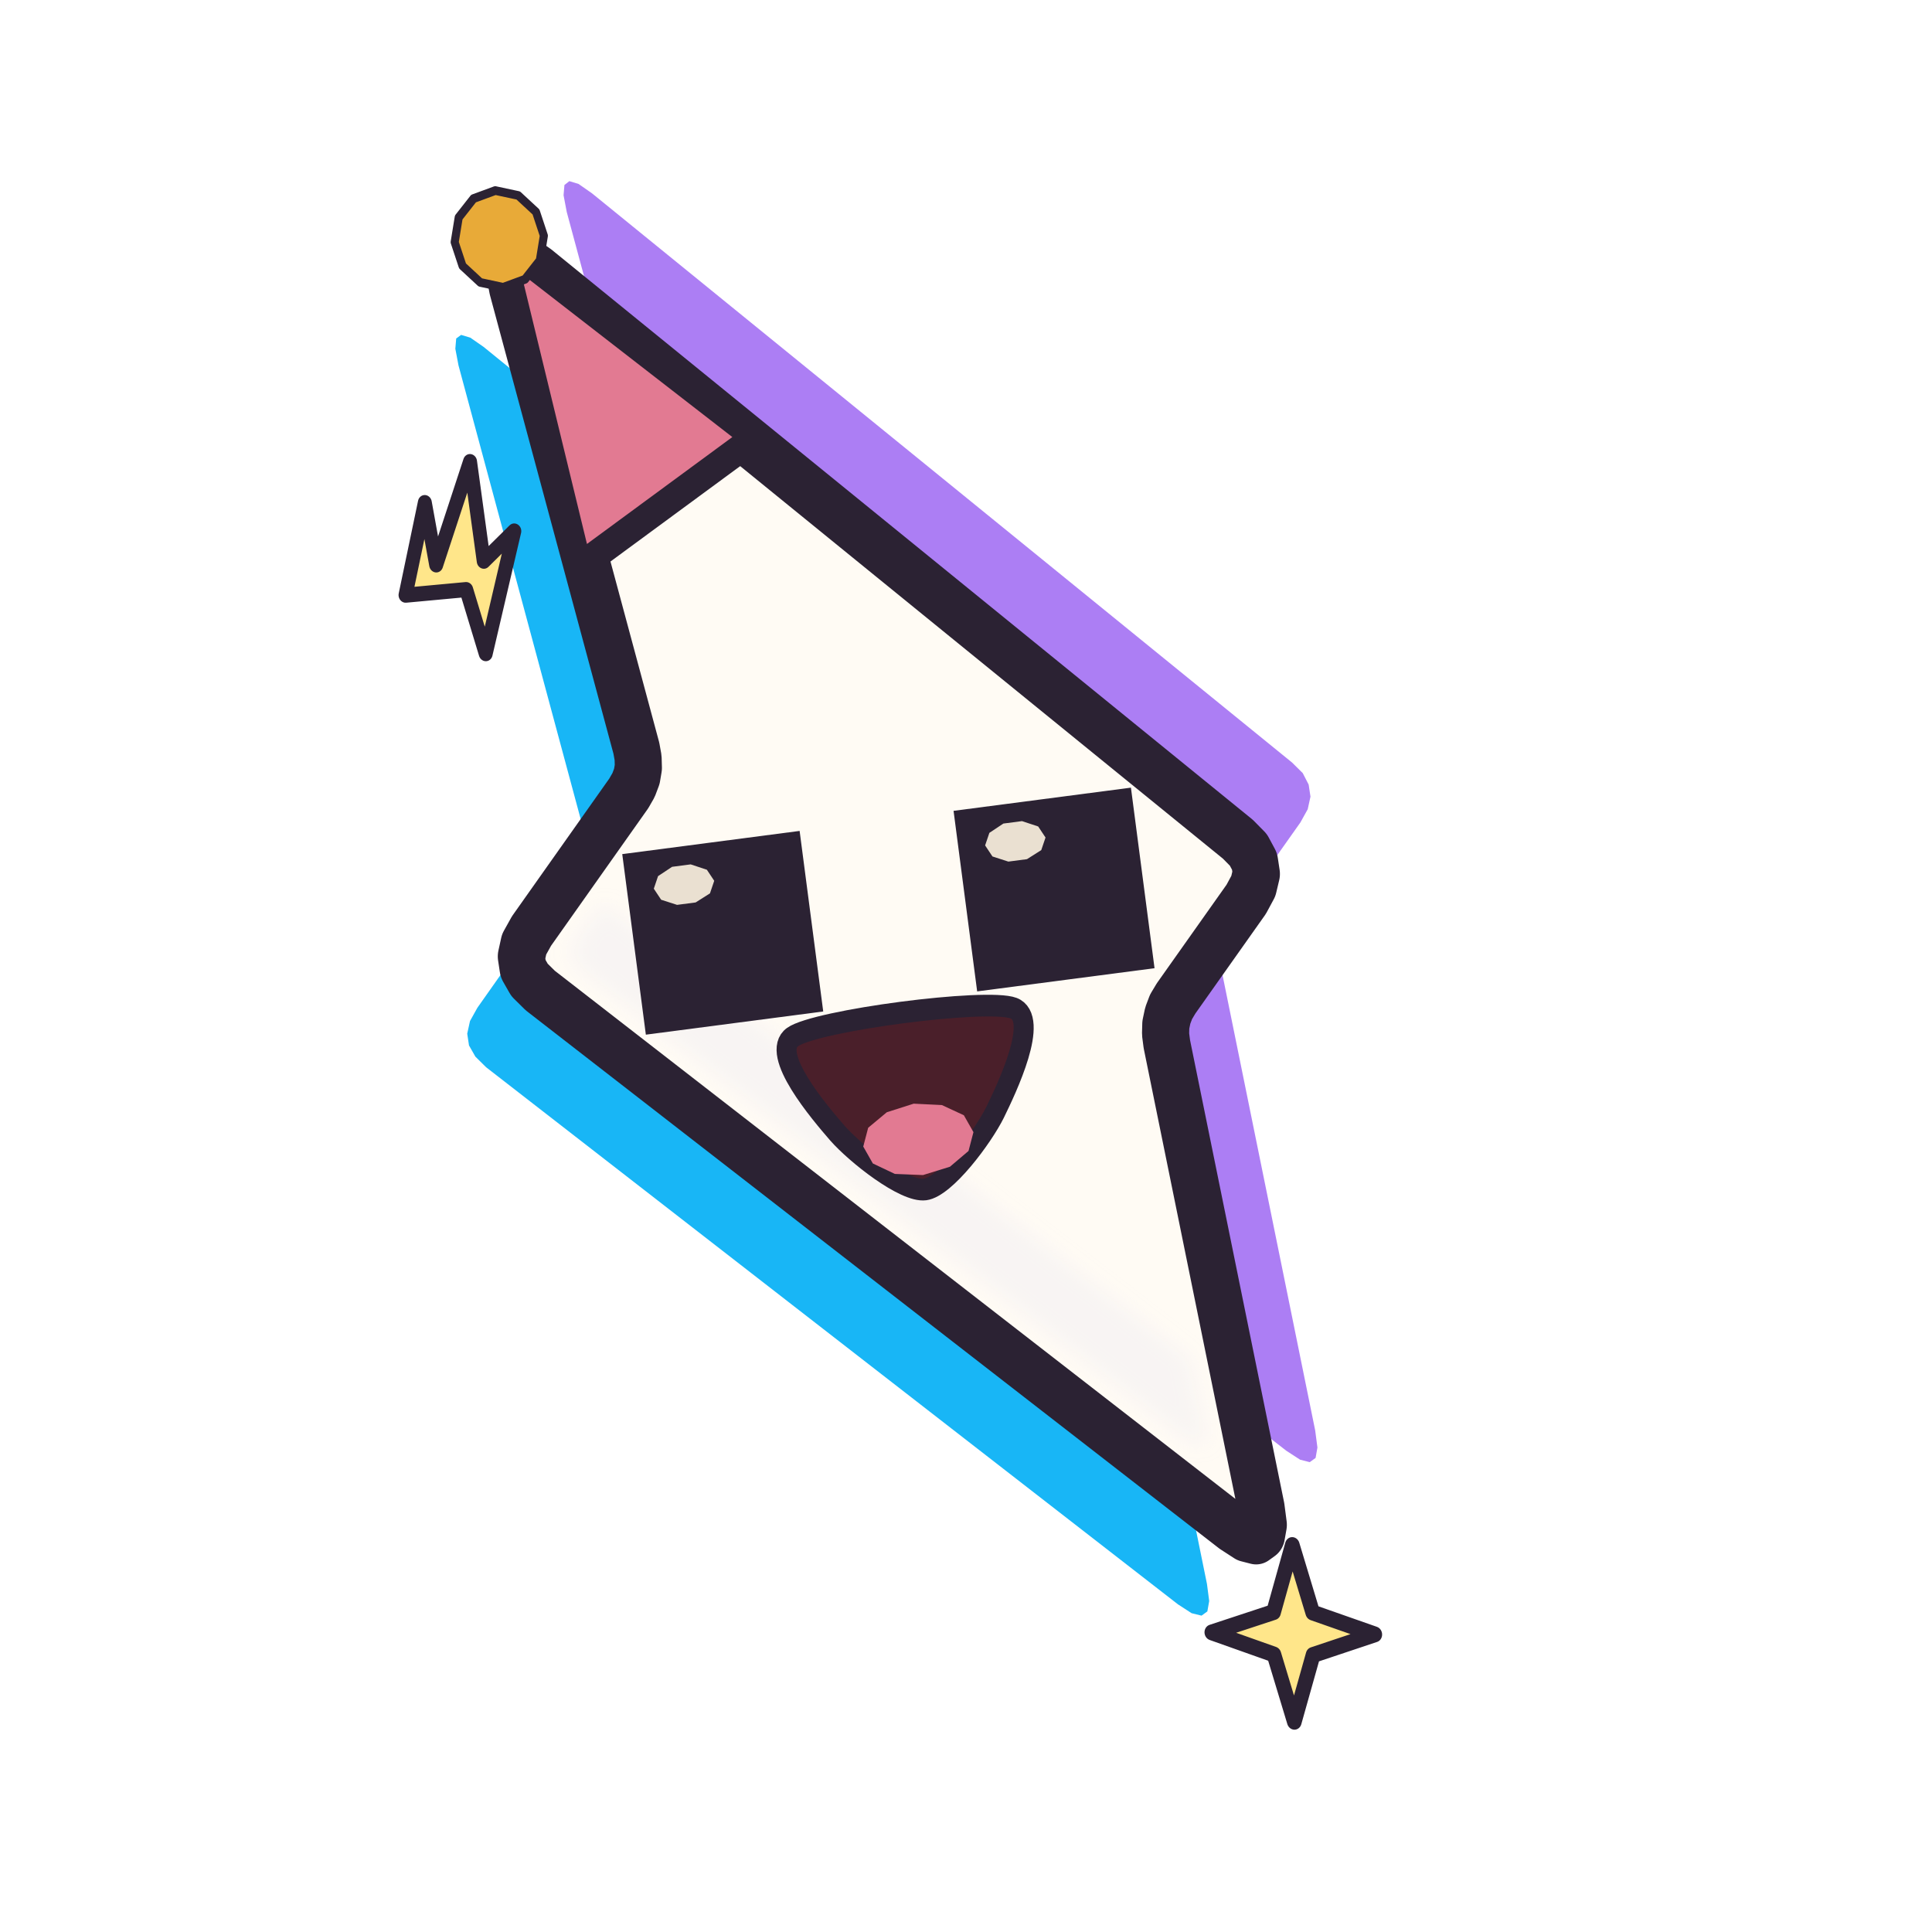
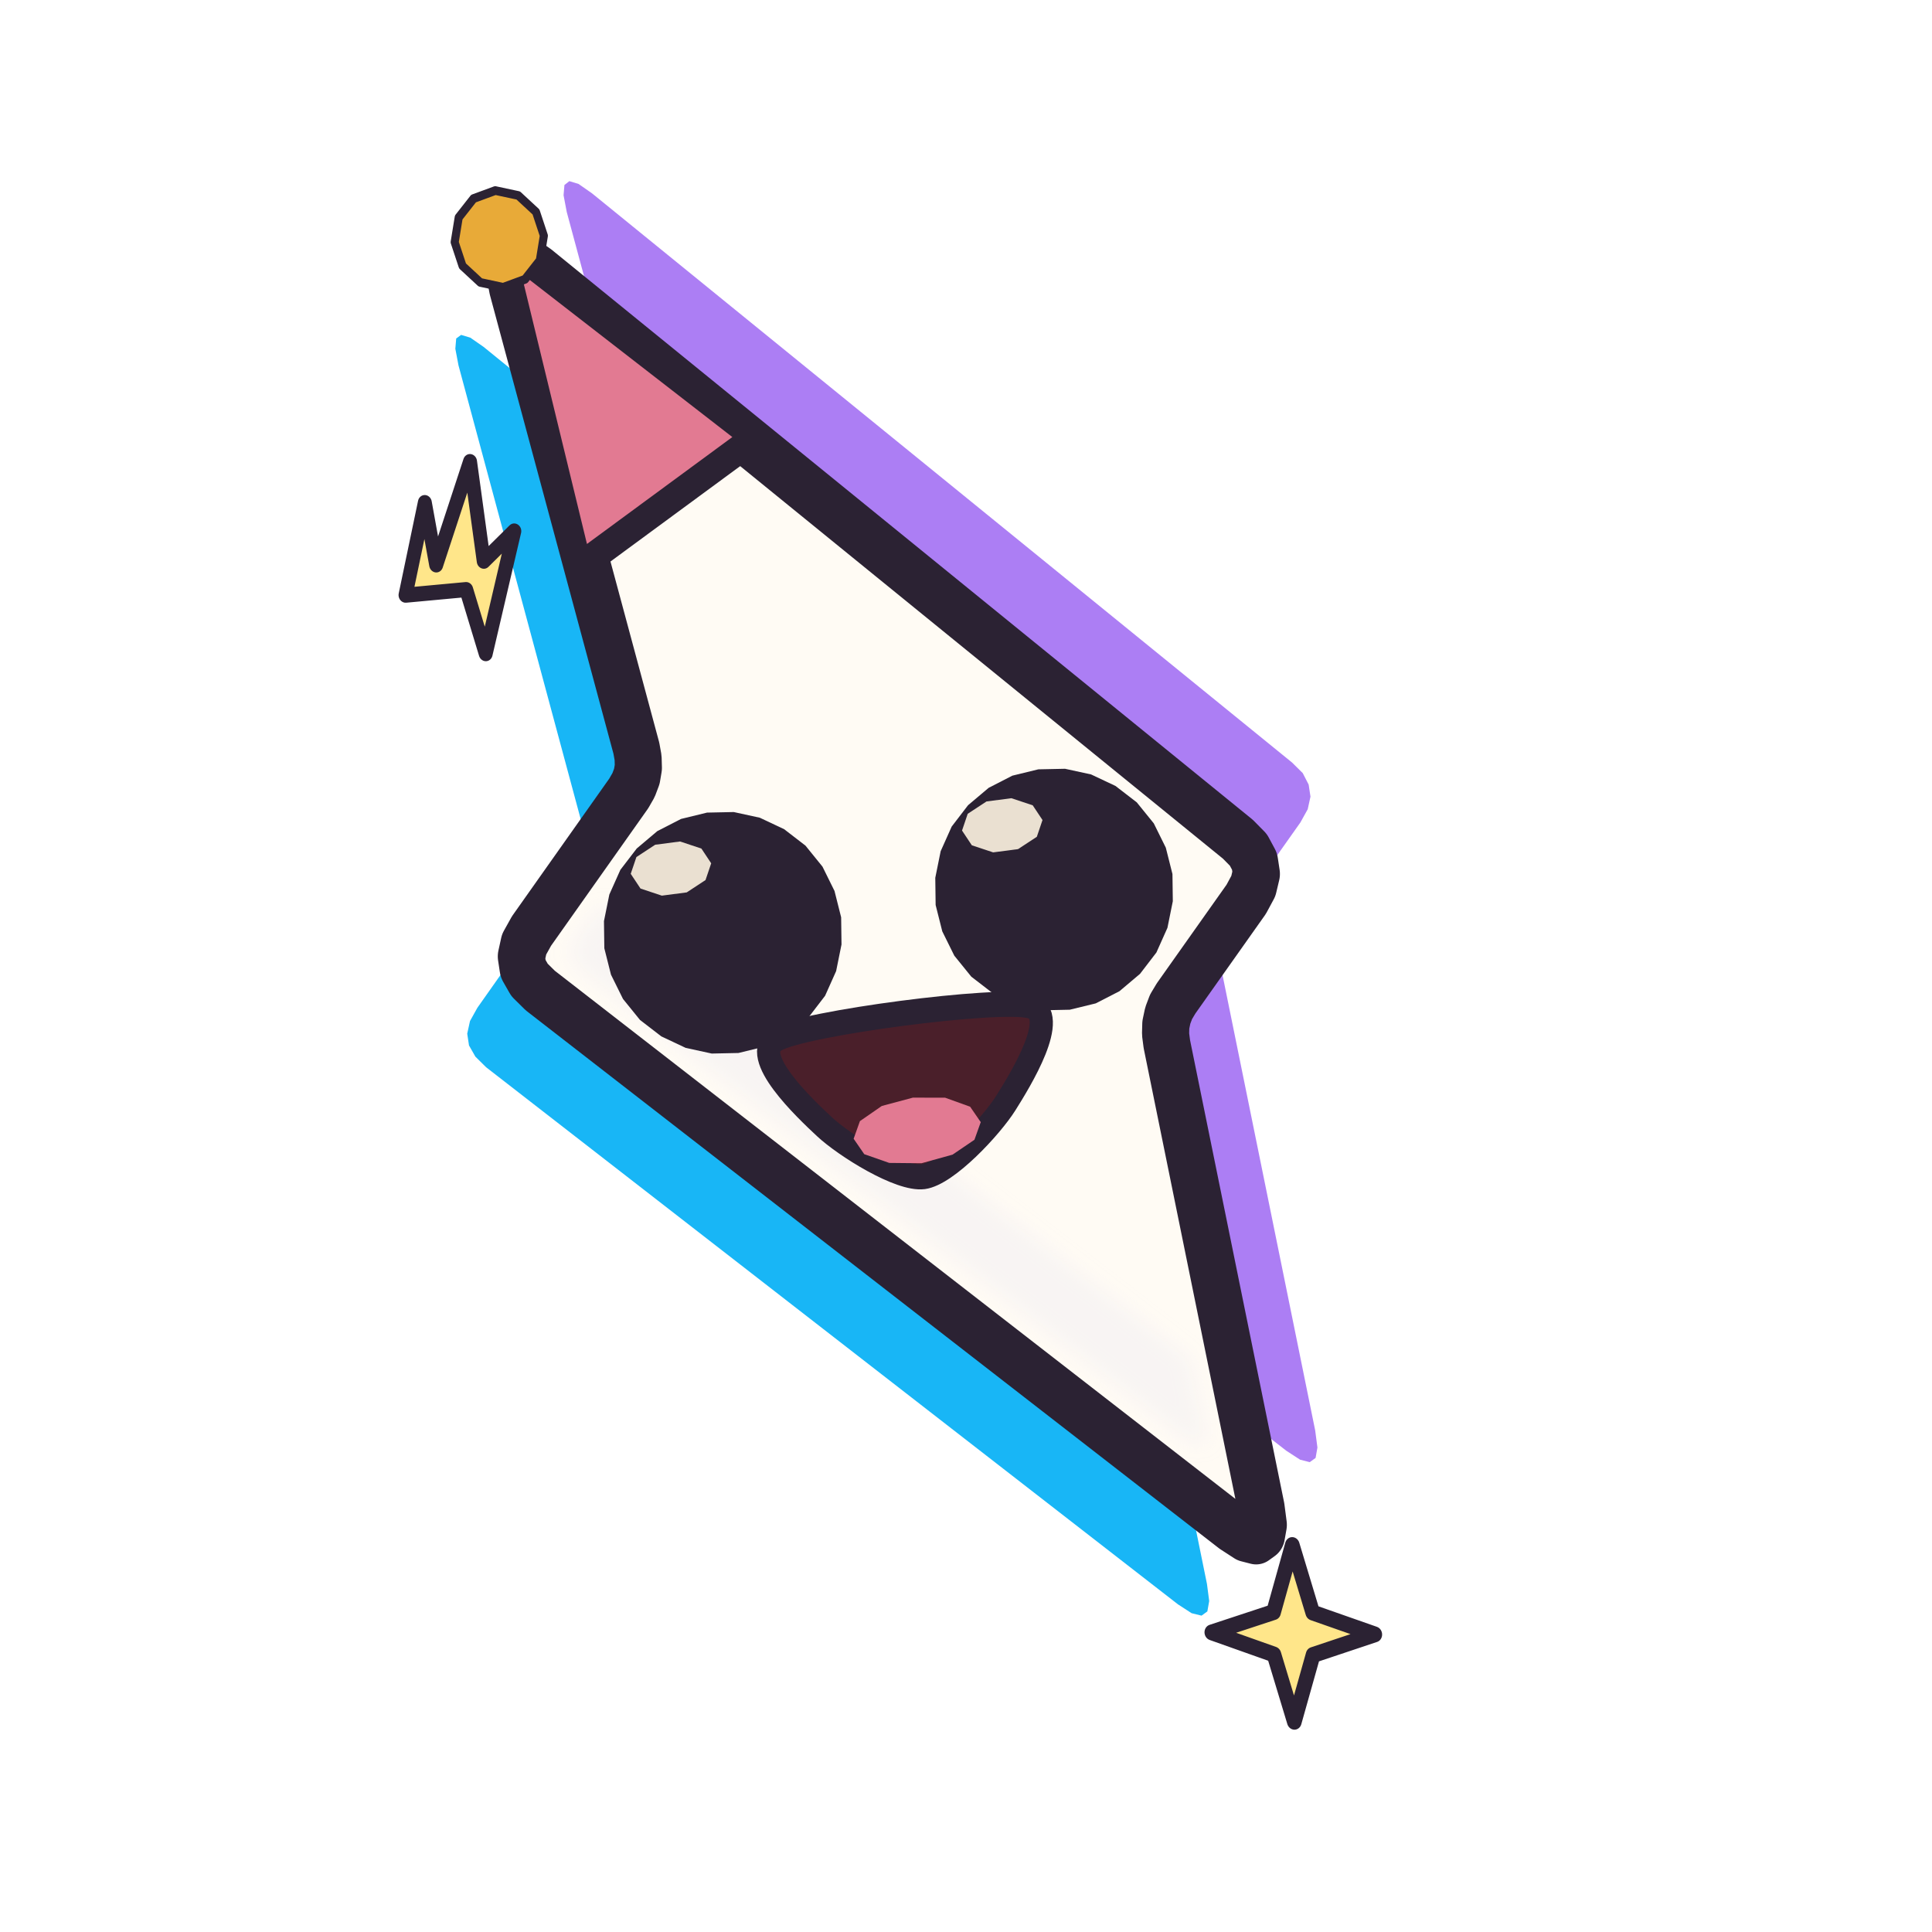
<svg xmlns="http://www.w3.org/2000/svg" viewBox="0 0 768 768" width="128" height="128">
  <defs>
    <filter id="dance-soft" x="-20%" y="-20%" width="140%" height="140%">
      <feGaussianBlur stdDeviation="4" />
    </filter>
    <path id="dance-0" d="M-1.4 -221.9 2.3 -226.5 4.2 -231.1 4.1 -235.7 2.2 -240.3 -1.5 -244.8 -256.1 -492.3 -261 -496.4 -264.6 -497.9 -266.8 -496.8 -267.7 -493 -267.3 -486.6 -241.4 -308.4 -241.2 -304.6 -241.6 -301.1 -242.8 -297.8 -244.5 -294.7 -247 -291.8 -293.8 -245 -297.5 -240.4 -299.3 -235.8 -299.2 -231.3 -297.2 -226.8 -293.4 -222.3 -40.5 12.8 -35.4 16.8 -31.5 18.2 -28.9 16.9 -27.6 13.1 -27.6 6.6 -41.3 -171.5 -41.3 -175.2 -40.7 -178.8 -39.4 -182.1 -37.6 -185.3 -35.1 -188.1Z" fill="#18B6F6" />
    <path id="dance-1" d="M50.9 -274.1 54.6 -278.7 56.4 -283.3 56.3 -287.9 54.5 -292.5 50.7 -297 -203.8 -544.5 -208.8 -548.7 -212.4 -550.2 -214.6 -549 -215.5 -545.2 -215.1 -538.8 -189.2 -360.6 -189 -356.9 -189.4 -353.3 -190.5 -350 -192.3 -346.9 -194.7 -344 -241.6 -297.2 -245.3 -292.6 -247.1 -288 -247 -283.5 -245 -279 -241.2 -274.6 11.8 -39.4 16.9 -35.4 20.7 -34 23.3 -35.3 24.6 -39.1 24.6 -45.6 10.9 -223.7 10.9 -227.5 11.6 -231 12.8 -234.4 14.6 -237.5 17.1 -240.4Z" fill="#AC7EF4" />
    <path id="dance-2" d="M24.8 -248 28.4 -252.6 30.3 -257.2 30.2 -261.8 28.3 -266.4 24.6 -270.9 -229.9 -518.4 -234.9 -522.6 -238.5 -524 -240.7 -522.9 -241.6 -519.1 -241.2 -512.7 -215.3 -334.5 -215.1 -330.8 -215.5 -327.2 -216.6 -323.9 -218.4 -320.8 -220.8 -317.9 -267.7 -271.1 -271.4 -266.5 -273.2 -261.9 -273.1 -257.4 -271.1 -252.9 -267.3 -248.4 -14.3 -13.3 -9.2 -9.3 -5.4 -7.9 -2.8 -9.2 -1.5 -13 -1.5 -19.5 -15.2 -197.6 -15.2 -201.4 -14.6 -204.9 -13.3 -208.3 -11.5 -211.4 -9 -214.3Z" fill="#FFFBF4" />
    <path id="dance-3" d="M-237.3 -278.4 -248.8 -266.9 -251 -264.1 -252.1 -261.4 -252 -258.7 -250.9 -256 -248.6 -253.3 -28.1 -48.4 -25 -46 -22.7 -45.1 -21.2 -45.9 -20.4 -48.2 -20.4 -52.1 -22.4 -78.6Z" fill="#E2DCF2" fill-opacity="0.22" filter="url(#dance-soft)" />
    <path id="dance-4" d="M24.8 -248 28.4 -252.6 30.3 -257.2 30.2 -261.8 28.3 -266.4 24.6 -270.9 -229.9 -518.4 -234.9 -522.6 -238.5 -524 -240.7 -522.9 -241.6 -519.1 -241.2 -512.7 -215.3 -334.5 -215.1 -330.8 -215.5 -327.2 -216.6 -323.9 -218.4 -320.8 -220.8 -317.9 -267.7 -271.1 -271.4 -266.5 -273.2 -261.9 -273.1 -257.4 -271.1 -252.9 -267.3 -248.4 -14.3 -13.3 -9.2 -9.3 -5.4 -7.9 -2.8 -9.2 -1.5 -13 -1.5 -19.5 -15.2 -197.6 -15.2 -201.4 -14.6 -204.9 -13.3 -208.3 -11.5 -211.4 -9 -214.3Z" fill="none" stroke="#2B2233" stroke-width="19.3" />
    <path id="dance-5" d="M38 33.7 11.8 38.4 0.6 62.5 -4.1 36.3 -28.2 25 -2 20.4 9.2 -3.8 13.9 22.5Z" fill="#FFE68A" />
    <path id="dance-6" d="M38 33.7 11.8 38.4 0.6 62.5 -4.1 36.3 -28.2 25 -2 20.4 9.2 -3.8 13.9 22.5Z" fill="none" stroke="#2B2233" stroke-width="6" />
-     <path id="dance-7" d="M-36.7 -34.4 0 -34.4 36.7 -34.4 36.7 0 36.7 34.4 0 34.4 -36.7 34.4 -36.7 0Z" fill="#2B2233" />
-     <path id="dance-8" d="M-0.7 -19.9 -3.1 -15.4 -9.4 -12.7 -17.1 -12.7 -23.3 -15.4 -25.7 -19.9 -23.3 -24.4 -17.1 -27.2 -9.4 -27.2 -3.1 -24.4Z" fill="#FFF5E2" fill-opacity="0.9" />
-     <path id="dance-9" d="M-45.7 -159.9C-35.3 -165 35.3 -165 45.7 -159.9C56.1 -154.8 38.7 -130.2 32.6 -121.7C26.5 -113.3 8.7 -96.3 0 -96.3C-8.7 -96.3 -26.5 -113.3 -32.6 -121.7C-38.7 -130.2 -56.1 -154.8 -45.7 -159.9Z" fill="#4A1F2A" />
-     <path id="dance-a" d="M-45.7 -159.9C-35.3 -165 35.3 -165 45.7 -159.9C56.1 -154.8 38.7 -130.2 32.6 -121.7C26.5 -113.3 8.7 -96.3 0 -96.3C-8.7 -96.3 -26.5 -113.3 -32.6 -121.7C-38.7 -130.2 -56.1 -154.8 -45.7 -159.9Z" fill="none" stroke="#2B2233" stroke-width="8.2" />
-     <path id="dance-b" d="M22.8 -115.4 19.8 -108.6 11.4 -103.6 0 -101.8 -11.4 -103.6 -19.8 -108.6 -22.8 -115.4 -19.8 -122.2 -11.4 -127.1 0 -129 11.4 -127.1 19.8 -122.2Z" fill="#E27A92" />
+     <path id="dance-7" d="M49 0 47.7 10.2 44.1 19.9 38.3 28.6 30.5 35.8 21.2 41.3 10.9 44.7 0 45.8 -10.9 44.7 -21.2 41.3 -30.5 35.8 -38.3 28.6 -44.1 19.9 -47.7 10.2 -49 0 -47.7 -10.2 -44.1 -19.9 -38.3 -28.6 -30.5 -35.8 -21.2 -41.3 -10.9 -44.7 0 -45.8 10.9 -44.7 21.2 -41.3 30.5 -35.8 38.3 -28.6 44.1 -19.9 47.7 -10.2Z" fill="#2B2233" />
+     <path id="dance-8" d="M-1 -26.6 -4.2 -20.6 -12.5 -16.9 -22.8 -16.9 -31.1 -20.6 -34.3 -26.6 -31.1 -32.6 -22.8 -36.3 -12.5 -36.3 -4.2 -32.6Z" fill="#FFF5E2" fill-opacity="0.9" />
+     <path id="dance-9" d="M-52.6 -159.9C-40.5 -164.6 40.5 -164.6 52.6 -159.9C64.6 -155.2 44.5 -132.5 37.5 -124.7C30.5 -116.9 10 -101.2 0 -101.2C-10 -101.2 -30.5 -116.9 -37.5 -124.7C-44.5 -132.5 -64.6 -155.2 -52.6 -159.9Z" fill="#4A1F2A" />
+     <path id="dance-a" d="M-52.6 -159.9C-40.5 -164.6 40.5 -164.6 52.6 -159.9C64.6 -155.2 44.5 -132.5 37.5 -124.7C30.5 -116.9 10 -101.2 0 -101.2C-10 -101.2 -30.5 -116.9 -37.5 -124.7C-44.5 -132.5 -64.6 -155.2 -52.6 -159.9Z" fill="none" stroke="#2B2233" stroke-width="9.5" />
+     <path id="dance-b" d="M26.3 -118.8 22.8 -112.5 13.1 -108 0 -106.3 -13.1 -108 -22.8 -112.5 -26.3 -118.8 -22.8 -125.1 -13.1 -129.7 0 -131.3 13.1 -129.7 22.8 -125.1Z" fill="#E27A92" />
    <path id="dance-c" d="M-58.8 -257.9 0 -417.8 58.8 -257.9Z" fill="#E27A92" />
    <path id="dance-d" d="M-58.8 -257.9 0 -417.8 58.8 -257.9Z" fill="none" stroke="#2B2233" stroke-width="14.4" />
    <path id="dance-e" d="M24.5 -417.8 21.2 -405.6 12.2 -396.6 0 -393.3 -12.2 -396.6 -21.2 -405.6 -24.5 -417.8 -21.2 -430 -12.2 -439 0 -442.3 12.2 -439 21.2 -430Z" fill="#E8AA38" />
    <path id="dance-f" d="M24.5 -417.8 21.2 -405.6 12.2 -396.6 0 -393.3 -12.2 -396.6 -21.2 -405.6 -24.5 -417.8 -21.2 -430 -12.2 -439 0 -442.3 12.2 -439 21.2 -430Z" fill="none" stroke="#2B2233" stroke-width="4.4" />
    <path id="dance-g" d="M0 0 26.7 -24.3 17 -2.4 51 -26.7 34 7.3 51 4.9 14.6 36.4 21.9 12.1Z" fill="#FFE68A" />
    <path id="dance-h" d="M0 0 26.7 -24.3 17 -2.4 51 -26.7 34 7.3 51 4.9 14.6 36.4 21.9 12.1Z" fill="none" stroke="#2B2233" stroke-width="5.7" />
  </defs>
  <g stroke-linecap="round" stroke-linejoin="round">
    <use href="#dance-0" transform="matrix(0.9606 -0.1256 0.1364 1.0432 505.4 619.3)" />
    <use href="#dance-1" transform="matrix(0.9606 -0.1256 0.1364 1.0432 505.4 619.3)" />
    <use href="#dance-2" transform="matrix(0.9606 -0.1256 0.1364 1.0432 505.4 619.3)" />
    <use href="#dance-3" transform="matrix(0.9606 -0.1256 0.1364 1.0432 505.4 619.3)" />
    <use href="#dance-4" transform="matrix(0.9606 -0.1256 0.1364 1.0432 505.4 619.3)" />
    <use href="#dance-5" transform="matrix(0.9606 -0.1256 0.1364 1.0432 505.4 619.3)" />
    <use href="#dance-6" transform="matrix(0.9606 -0.1256 0.1364 1.0432 505.4 619.3)" />
    <use href="#dance-7" transform="matrix(0.9606 -0.1256 0.1364 1.0432 287.3 370.8)" />
    <use href="#dance-8" transform="matrix(0.9606 -0.1256 0.1364 1.0432 287.3 370.8)" />
    <use href="#dance-7" transform="matrix(0.9606 -0.1256 0.1364 1.0432 419 353.6)" />
    <use href="#dance-8" transform="matrix(0.9606 -0.1256 0.1364 1.0432 419 353.6)" />
    <use href="#dance-9" transform="matrix(0.9606 -0.1256 0.1364 1.0432 380.8 573.3)" />
    <use href="#dance-a" transform="matrix(0.9606 -0.1256 0.1364 1.0432 380.8 573.3)" />
    <use href="#dance-b" transform="matrix(0.9606 -0.1256 0.1364 1.0432 380.8 573.3)" />
    <use href="#dance-c" transform="matrix(0.596 -0.4383 0.4175 0.6549 372.9 368.6)" />
    <use href="#dance-d" transform="matrix(0.596 -0.4383 0.4175 0.6549 372.9 368.6)" />
    <use href="#dance-e" transform="matrix(0.596 -0.4383 0.4175 0.6549 372.9 368.6)" />
    <use href="#dance-f" transform="matrix(0.596 -0.4383 0.4175 0.6549 372.9 368.6)" />
    <use href="#dance-g" transform="matrix(0.7946 -0.5845 0.5567 0.8731 161.2 236.6)" />
    <use href="#dance-h" transform="matrix(0.7946 -0.5845 0.5567 0.8731 161.2 236.6)" />
  </g>
</svg>
